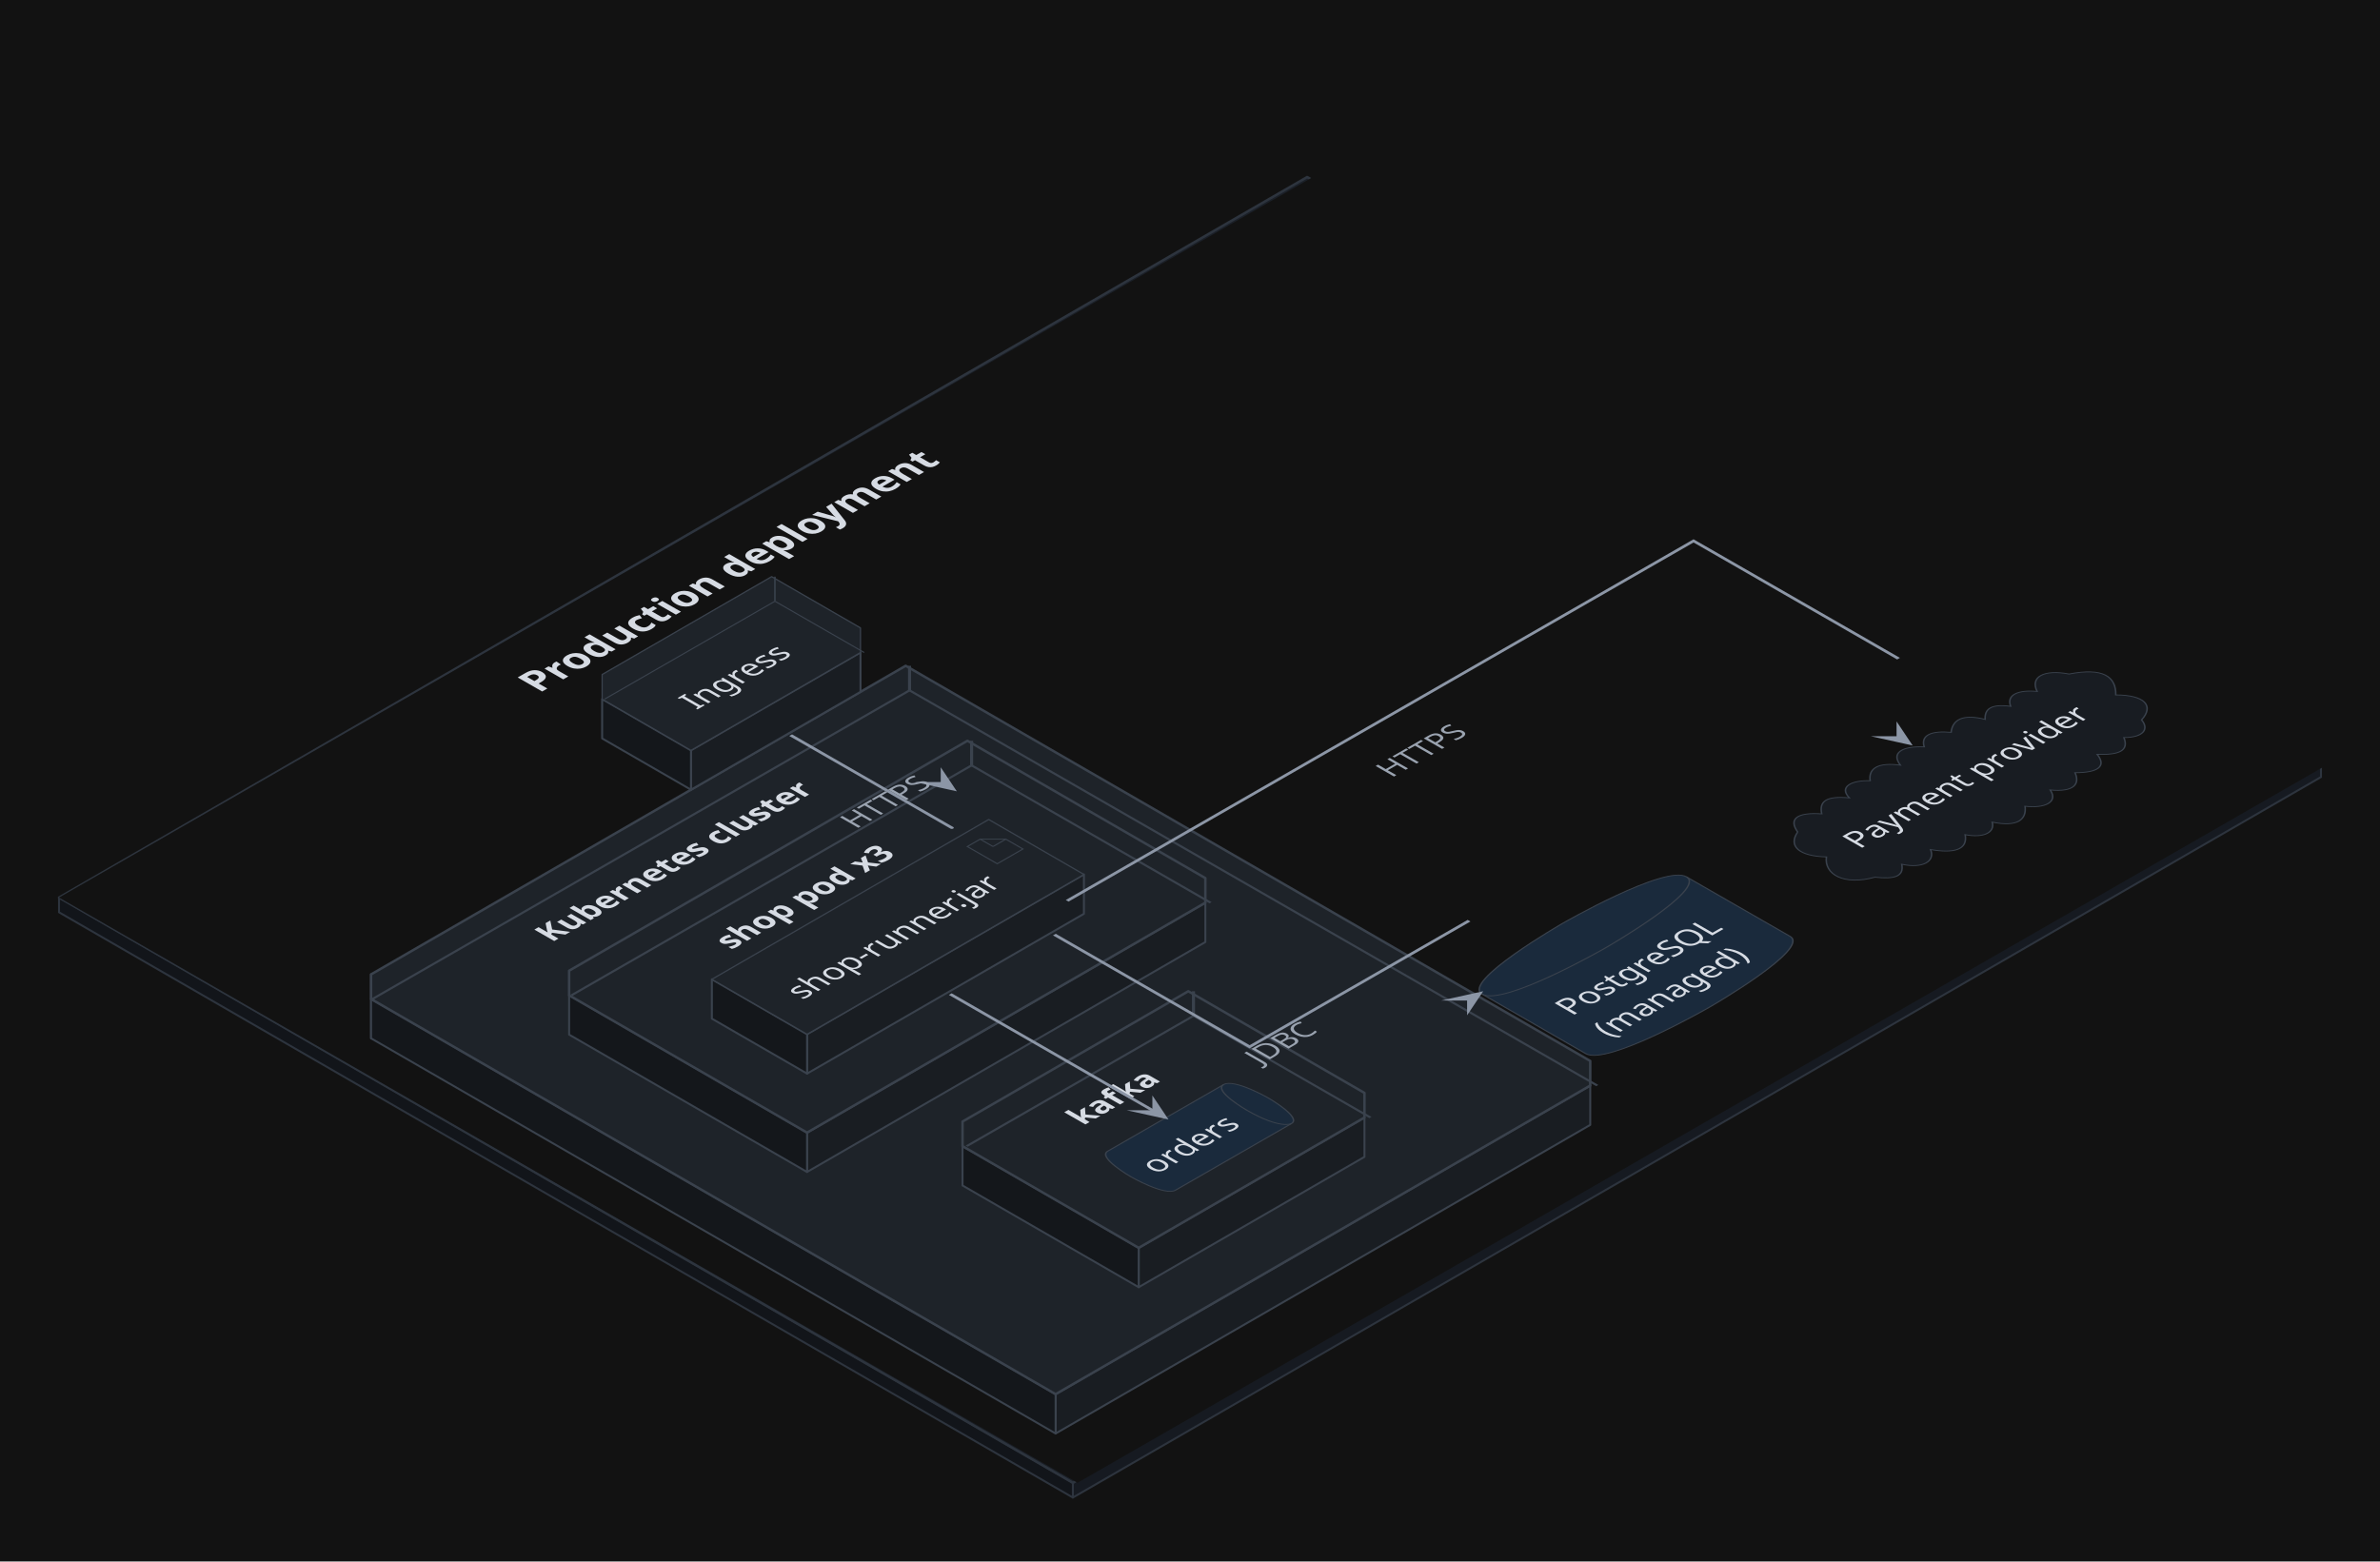
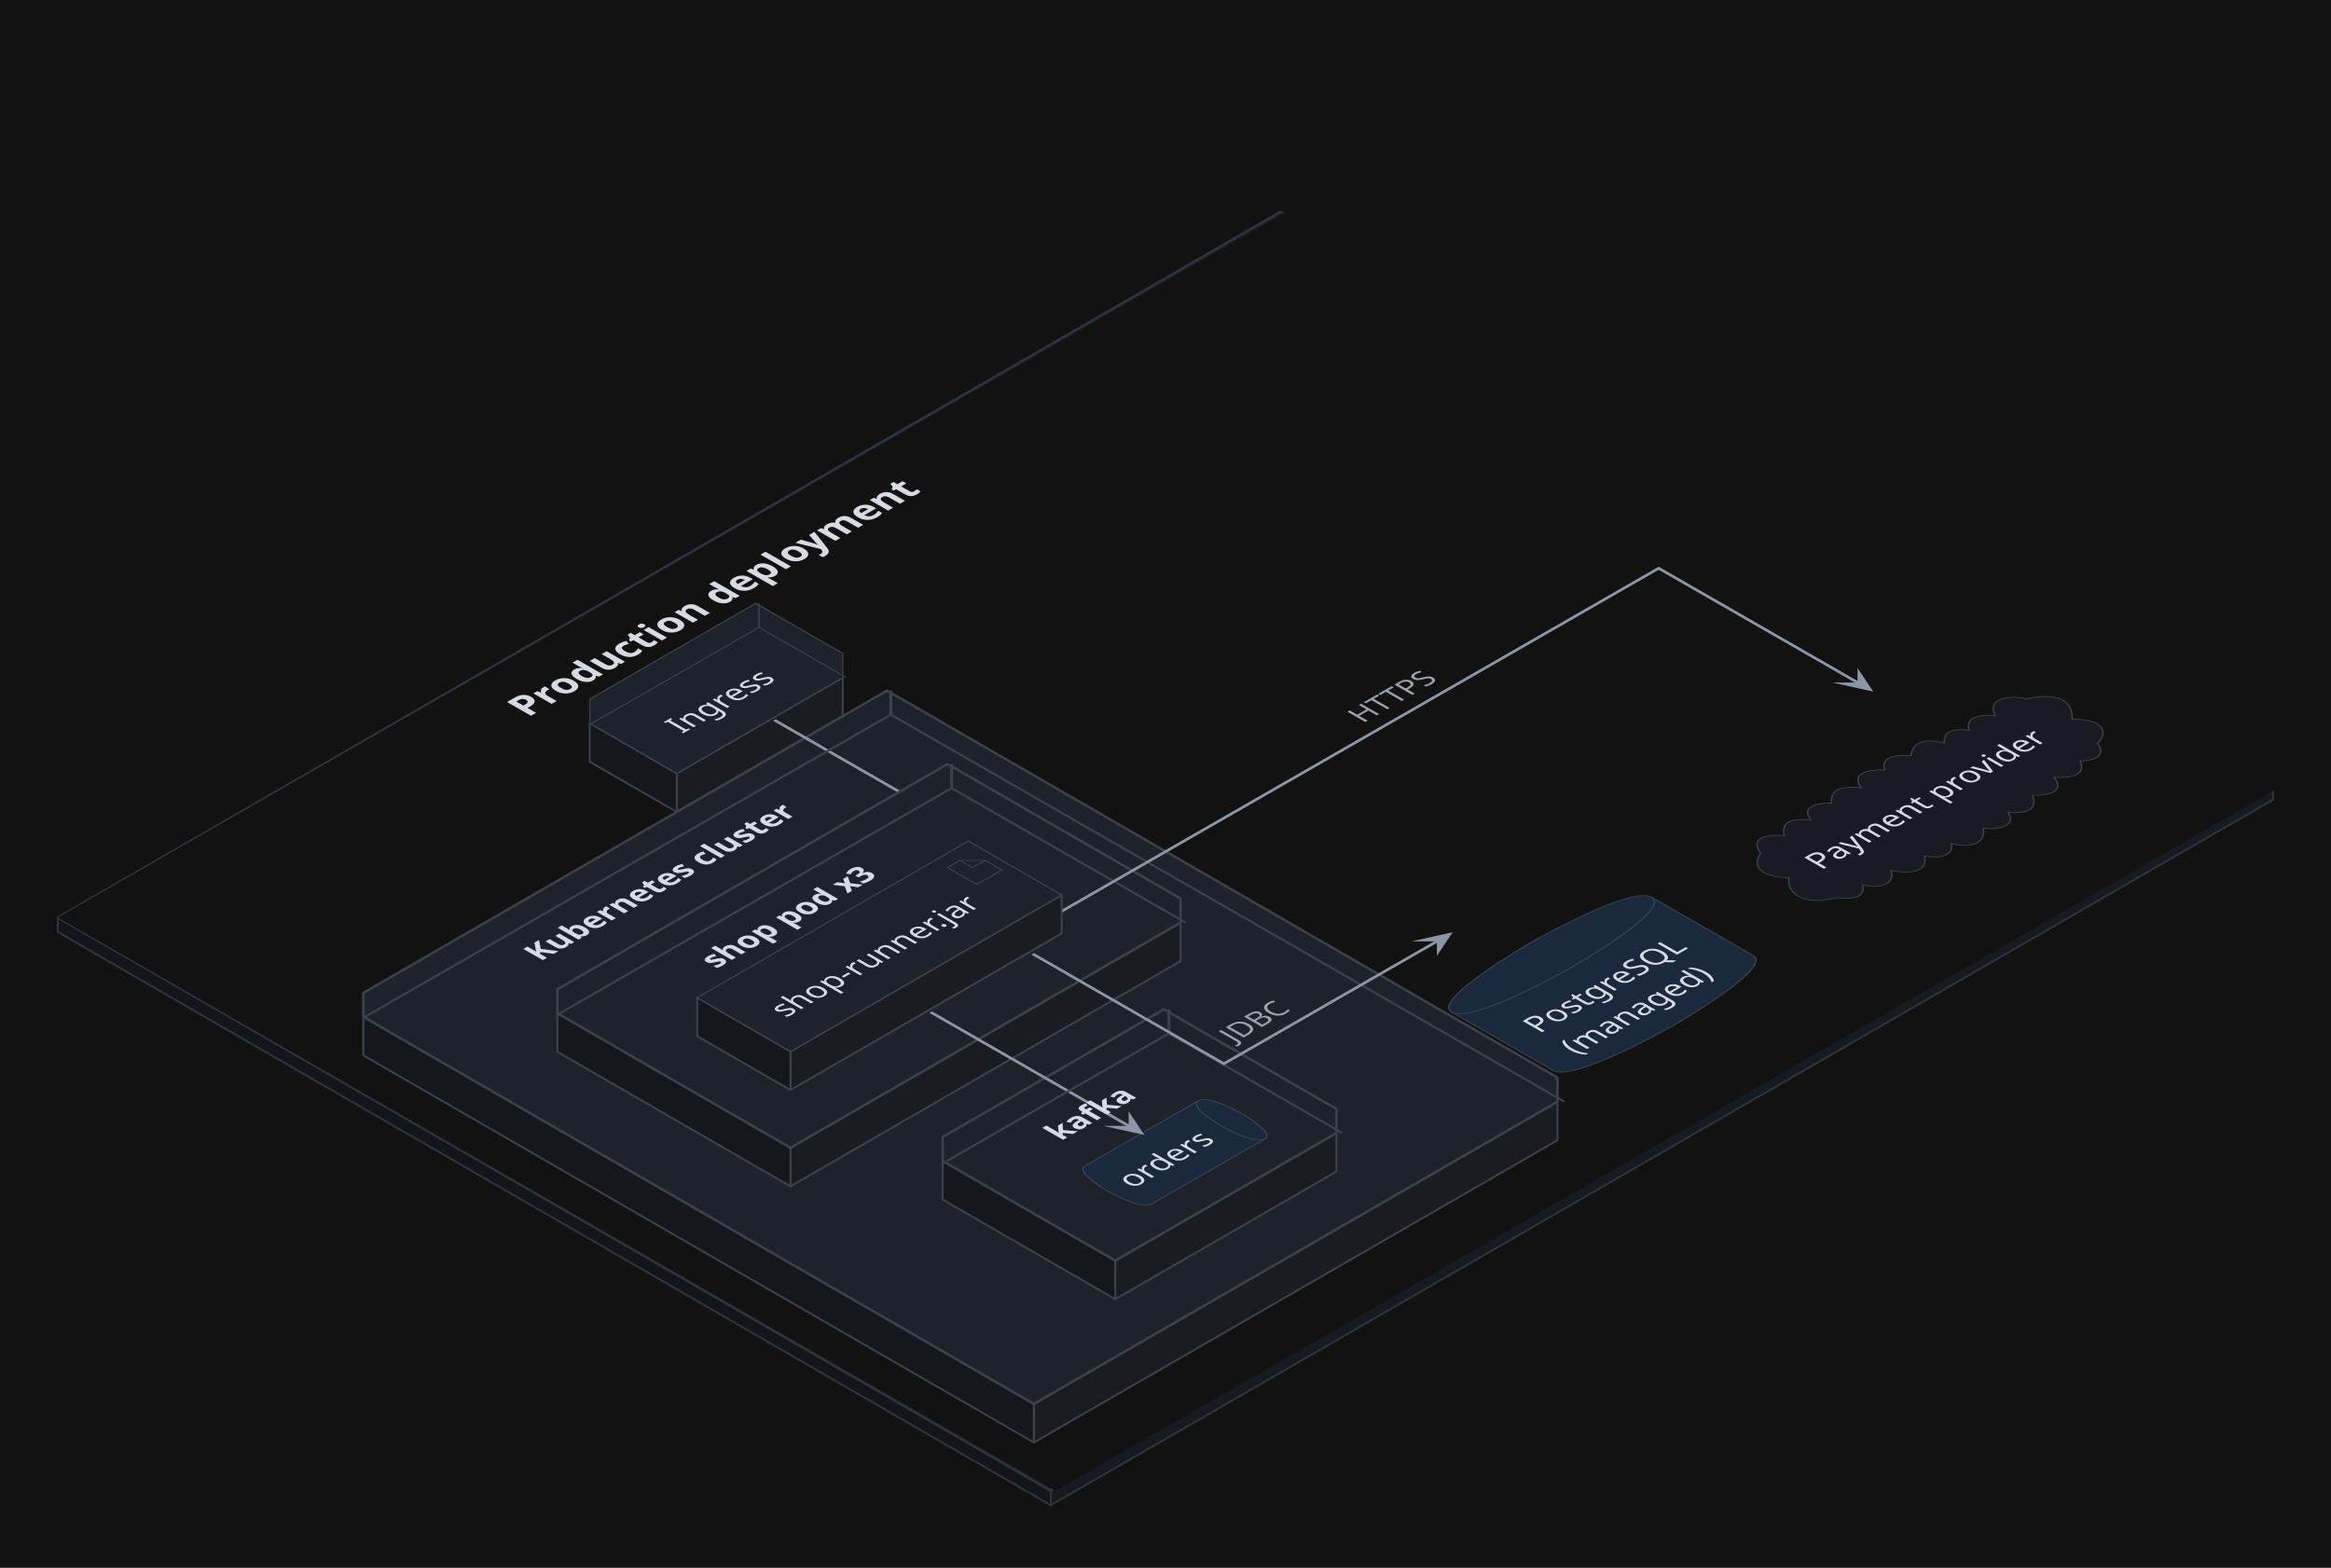
- <svg xmlns="http://www.w3.org/2000/svg" viewBox="-24 -365 967.72 635" width="967.72" height="635">
-   <rect x="-24" y="-365" width="967.72" height="635" fill="#121212" />
+ <svg xmlns="http://www.w3.org/2000/svg" viewBox="-24 -381 967.72 651" width="967.72" height="651">
+   <rect x="-24" y="-381" width="967.72" height="651" fill="#121212" />
  <g transform="translate(0,6)">
    <polygon points="919.72,-55 412.23,238 412.23,232 919.72,-61" fill="#161a21" stroke="#2d343e" stroke-width="0.8" stroke-linejoin="round" />
    <polygon points="412.23,238 0,0 0,-6 412.23,232" fill="#12151a" stroke="#2d343e" stroke-width="0.8" stroke-linejoin="round" />
    <polygon points="0,-6 507.49,-299 919.72,-61 412.23,232" fill="#1b2028" stroke="#2d343e" stroke-width="1" stroke-linejoin="round" />
  </g>
  <defs />
  <g transform="translate(0,-0) matrix(0.87 -0.5 0.87 0.5 0 0)">
    <rect x="0" y="0" width="586" height="476" fill="#121212" style="stroke:none;" />
  </g>
  <g transform="translate(0,-0) matrix(0.87 -0.5 0.87 0.5 0 0)">
+     <path d="M432.934,379.64 C436.074,372.111 440.896,371.383 445.935,377.879 C450.425,372.123 454.375,371.526 458.901,377.84 C460.872,370.815 466.669,371.106 470.719,375.73 C475.357,370.241 480.14,370.01 484.124,376.464 C486.94,369.061 492.465,369.171 497.128,374.59 C501.211,368.763 505.566,369.804 509.316,374.96 C514.781,370.176 519.594,370.035 522.548,377.642 C526.674,373.259 530.28,372.631 533.822,378.297 C537.534,372.492 542.456,373.343 546.05,378.428 C550.372,370.728 556.73,371.05 560.625,378.829 C571.217,384.027 570.625,390.796 563.012,398.233 C569.732,404.933 567.7,411.656 558.904,414.416 C556.994,419.904 552.208,422.064 547.581,417.468 C543.386,424.164 539.241,423.379 534.512,418.049 C531.738,425.543 526.921,425.425 521.873,420.332 C518.422,426.143 513.681,428.064 509.048,421.563 C506.099,428.383 500.244,427.912 496.555,422.307 C491.544,428.087 486.245,429.163 482.427,421.09 C478.655,426.254 473.643,425.311 471.01,419.864 C465.316,426.86 460.575,424.715 456.863,417.842 C453.146,423.846 447.111,423.74 444.156,417.078 C439.594,422.78 436.207,421.368 432.608,416.066 C421.941,412.324 421.803,403.107 429.532,396.476 C423.563,390.04 424.678,383.201 432.934,379.64" style="stroke:#3A424D;stroke-width:0.5;" fill="#181C22" />
+   </g>
+   <g transform="translate(0,-0) matrix(0.87 -0.5 0.87 0.5 0 0)">
+     <path d="M293.28,371.852 C293.28,361.852 341.004,361.852 341.004,361.852 C341.004,361.852 388.728,361.852 388.728,371.852 L388.728,420.264 C388.728,430.264 341.004,430.264 341.004,430.264 C341.004,430.264 293.28,430.264 293.28,420.264 L293.28,371.852" style="stroke:#3A424D;stroke-width:0.5;" fill="#1A2A3C" />
+   </g>
+   <g transform="translate(0,-0) matrix(0.87 -0.5 0.87 0.5 0 0)">
    <text x="195.256" y="29.104" fill="#D6DBE3" font-size="16" textLength="188.704" font-weight="700" font-family="'Noto Sans'">Production deployment</text>
  </g>
-   <g transform="translate(0,-0)">
+   <g transform="translate(0,-0) matrix(0.87 -0.5 0.87 0.5 0 0)">
+     <text x="440.37" y="401.099" fill="#D6DBE3" font-size="13" textLength="109.265" font-family="'Noto Sans'">Payment provider</text>
+   </g>
+   <g transform="translate(0,-0) matrix(0.87 -0.5 0.87 0.5 0 0)">
+     <path d="M293.28,371.852 C293.28,381.852 341.004,381.852 341.004,381.852 C341.004,381.852 388.728,381.852 388.728,371.852" style="stroke:#3A424D;stroke-width:0.5;" fill="none" />
+   </g>
+   <g transform="translate(0,-0) matrix(0.87 -0.5 0.87 0.5 0 0)">
+     <text x="305.28" y="401.749" fill="#D6DBE3" font-size="13" textLength="71.448" font-family="'Noto Sans'">PostgreSQL</text>
+   </g>
+   <g transform="translate(0,-0) matrix(0.87 -0.5 0.87 0.5 0 0)">
+     <text x="305.28" y="419.455" fill="#D6DBE3" font-size="13" textLength="65.897" font-family="'Noto Sans'">(managed)</text>
+   </g>
+   <g transform="translate(0,0)">
+     <polygon points="325.88,-83.65 256.95,-43.85 256.95,-59.85 325.88,-99.65" fill="#191d22" stroke="#3A424D" stroke-width="0.8" stroke-linejoin="round" />
+     <polygon points="256.95,-43.85 220.83,-64.7 220.83,-80.7 256.95,-59.85" fill="#14171b" stroke="#3A424D" stroke-width="0.8" stroke-linejoin="round" />
+     <polygon points="220.83,-80.7 220.83,-90.7 289.76,-130.5 325.88,-109.65 325.88,-99.65 256.95,-59.85 220.83,-80.7" fill="#1E2329" stroke="#3A424D" stroke-width="0.5" stroke-linejoin="round" />
+   </g>
+   <g transform="translate(0,0)">
    <polygon points="126.87,57.25 126.87,47.25 126.87,31.25 126.87,41.25" fill="#14171b" stroke="#3A424D" stroke-width="0.8" stroke-linejoin="round" />
    <polygon points="622.6,92.46 405.22,217.96 405.22,201.96 622.6,76.46" fill="#191d22" stroke="#3A424D" stroke-width="0.8" stroke-linejoin="round" />
    <polygon points="405.22,217.96 126.87,57.25 126.87,41.25 405.22,201.96" fill="#14171b" stroke="#3A424D" stroke-width="0.8" stroke-linejoin="round" />
    <polygon points="126.87,41.25 126.87,31.25 344.25,-94.25 622.6,66.46 622.6,76.46 405.22,201.96 126.87,41.25" fill="#1E2329" stroke="#3A424D" stroke-width="1" stroke-linejoin="round" />
  </g>
  <g transform="translate(0,-16) matrix(0.87 -0.5 0.87 0.5 0 0)">
-     <line x1="267" y1="130.502" x2="277" y2="120.502" style="stroke:#3A424D;stroke-width:1;" />
+     <line x1="271.791" y1="62.792" x2="281.791" y2="52.792" style="stroke:#3A424D;stroke-width:0.5;" />
  </g>
  <g transform="translate(0,-16) matrix(0.87 -0.5 0.87 0.5 0 0)">
-     <line x1="16" y1="130.502" x2="267" y2="130.502" style="stroke:#3A424D;stroke-width:1;" />
+     <line x1="271.791" y1="62.792" x2="271.791" y2="104.498" style="stroke:#3A424D;stroke-width:0.5;" />
+   </g>
+   <g transform="translate(0,-16) matrix(0.87 -0.5 0.87 0.5 0 0)">
+     <line x1="267" y1="130.502" x2="277" y2="120.502" style="stroke:#3A424D;stroke-width:1;" />
  </g>
  <g transform="translate(0,-16) matrix(0.87 -0.5 0.87 0.5 0 0)">
    <line x1="267" y1="130.502" x2="267" y2="451.912" style="stroke:#3A424D;stroke-width:1;" />
  </g>
  <g transform="translate(0,-16) matrix(0.87 -0.5 0.87 0.5 0 0)">
+     <line x1="192.2" y1="62.792" x2="271.791" y2="62.792" style="stroke:#3A424D;stroke-width:0.5;" />
+   </g>
+   <g transform="translate(0,-16) matrix(0.87 -0.5 0.87 0.5 0 0)">
+     <text x="209.2" y="88.689" fill="#D6DBE3" font-size="13" textLength="45.591" font-family="'Noto Sans'">Ingress</text>
+   </g>
+   <g transform="translate(0,-16) matrix(0.87 -0.5 0.87 0.5 0 0)">
+     <path d="M237,104.942 C237,116.755 237,131.563 237,147.268 C237,155.121 237,163.198 237,171.237 C237,173.247 237,175.254 237,177.255 C237,178.256 237,179.255 237,180.251 C237,180.5 237,175.749 237,175.998" style="stroke:#8C96A6;stroke-width:1.3;" fill="none" id="Ingress-to-Pod" />
+   </g>
+   <g transform="translate(0,-16) matrix(0.87 -0.5 0.87 0.5 0 0)">
+     <polygon points="237,180.998,241,171.998,237,175.998,233,171.998,237,180.998" fill="#8C96A6" style="stroke:#8C96A6;stroke-width:1.3;stroke-linejoin:miter;stroke-miterlimit:10;" />
+   </g>
+   <g transform="translate(0,-16) matrix(0.87 -0.5 0.87 0.5 0 0)">
+     <text x="198" y="174.4" fill="#9AA3B0" font-size="12" textLength="36.084" font-family="'Noto Sans'">HTTPS</text>
+   </g>
+   <g transform="translate(0,-16) matrix(0.87 -0.5 0.87 0.5 0 0)">
    <text x="80.873" y="149.399" fill="#D6DBE3" font-size="13" textLength="123.253" font-weight="700" font-family="'Noto Sans'">Kubernetes cluster</text>
+   </g>
+   <g transform="translate(0,-16) matrix(0.87 -0.5 0.87 0.5 0 0)">
+     <line x1="16" y1="130.502" x2="267" y2="130.502" style="stroke:#3A424D;stroke-width:1;" />
  </g>
  <g transform="translate(0,-16)">
    <polygon points="466.1,34.1 304.15,127.6 304.15,111.6 466.1,18.1" fill="#191d22" stroke="#3A424D" stroke-width="0.8" stroke-linejoin="round" />
    <polygon points="304.15,127.6 207.41,71.75 207.41,55.75 304.15,111.6" fill="#14171b" stroke="#3A424D" stroke-width="0.8" stroke-linejoin="round" />
    <polygon points="207.41,55.75 207.41,45.75 369.36,-47.75 466.1,8.1 466.1,18.1 304.15,111.6 207.41,55.75" fill="#1E2329" stroke="#3A424D" stroke-width="1" stroke-linejoin="round" />
-   </g>
-   <g transform="translate(0,-32) matrix(0.87 -0.5 0.87 0.5 0 0)">
-     <line x1="235" y1="191.502" x2="245" y2="181.502" style="stroke:#3A424D;stroke-width:1;" />
-   </g>
-   <g transform="translate(0,-32) matrix(0.87 -0.5 0.87 0.5 0 0)">
-     <line x1="48" y1="191.502" x2="235" y2="191.502" style="stroke:#3A424D;stroke-width:1;" />
-   </g>
-   <g transform="translate(0,-32) matrix(0.87 -0.5 0.87 0.5 0 0)">
-     <line x1="235" y1="191.502" x2="235" y2="303.202" style="stroke:#3A424D;stroke-width:1;" />
-   </g>
-   <g transform="translate(0,-32) matrix(0.87 -0.5 0.87 0.5 0 0)">
-     <text x="103.753" y="210.399" fill="#D6DBE3" font-size="13" textLength="77.493" font-weight="700" font-family="'Noto Sans'">shop pod x3</text>
  </g>
  <g transform="translate(0,-16)">
    <polygon points="530.8,121.46 439,174.46 439,158.46 530.8,105.46" fill="#191d22" stroke="#3A424D" stroke-width="0.8" stroke-linejoin="round" />
    <polygon points="439,174.46 367.37,133.1 367.37,117.1 439,158.46" fill="#14171b" stroke="#3A424D" stroke-width="0.8" stroke-linejoin="round" />
    <polygon points="367.37,117.1 367.37,107.1 459.17,54.1 530.8,95.46 530.8,105.46 439,158.46 367.37,117.1" fill="#1E2329" stroke="#3A424D" stroke-width="1" stroke-linejoin="round" />
  </g>
  <g transform="translate(0,-32) matrix(0.87 -0.5 0.87 0.5 0 0)">
+     <path d="M109.92,380.202 L164.077,380.202 C169.077,380.202 169.077,396.055 169.077,396.055 C169.077,396.055 169.077,411.908 164.077,411.908 L109.92,411.908 C104.92,411.908 104.92,396.055 104.92,396.055 C104.92,396.055 104.92,380.202 109.92,380.202" style="stroke:#3A424D;stroke-width:0.5;" fill="#1A2A3C" />
+   </g>
+   <g transform="translate(0,-32) matrix(0.87 -0.5 0.87 0.5 0 0)">
+     <polygon points="495,369.712,499,360.712,495,364.712,491,360.712,495,369.712" fill="#8C96A6" style="stroke:#8C96A6;stroke-width:1.3;stroke-linejoin:miter;stroke-miterlimit:10;" />
+   </g>
+   <g transform="translate(0,-32) matrix(0.87 -0.5 0.87 0.5 0 0)">
+     <text x="360.02" y="262.74" fill="#9AA3B0" font-size="12" textLength="36.084" font-family="'Noto Sans'">HTTPS</text>
+   </g>
+   <g transform="translate(0,-32) matrix(0.87 -0.5 0.87 0.5 0 0)">
+     <line x1="235" y1="191.502" x2="245" y2="181.502" style="stroke:#3A424D;stroke-width:1;" />
+   </g>
+   <g transform="translate(0,-32) matrix(0.87 -0.5 0.87 0.5 0 0)">
+     <line x1="235" y1="191.502" x2="235" y2="303.202" style="stroke:#3A424D;stroke-width:1;" />
+   </g>
+   <g transform="translate(0,-32) matrix(0.87 -0.5 0.87 0.5 0 0)">
+     <path d="M202.25,268.912 C305.51,268.912 495,268.912 495,268.912 C495,268.912 495,327.472 495,364.712" style="stroke:#8C96A6;stroke-width:1.3;" fill="none" id="Jar-to-Pay" />
+   </g>
+   <g transform="translate(0,-32) matrix(0.87 -0.5 0.87 0.5 0 0)">
+     <polygon points="293.09,370.912,284.09,366.912,288.09,370.912,284.09,374.912,293.09,370.912" fill="#8C96A6" style="stroke:#8C96A6;stroke-width:1.3;stroke-linejoin:miter;stroke-miterlimit:10;" />
+   </g>
+   <g transform="translate(0,-32) matrix(0.87 -0.5 0.87 0.5 0 0)">
+     <text x="103.753" y="210.399" fill="#D6DBE3" font-size="13" textLength="77.493" font-weight="700" font-family="'Noto Sans'">shop pod x3</text>
+   </g>
+   <g transform="translate(0,-32) matrix(0.87 -0.5 0.87 0.5 0 0)">
+     <line x1="48" y1="191.502" x2="235" y2="191.502" style="stroke:#3A424D;stroke-width:1;" />
+   </g>
+   <g transform="translate(0,-32) matrix(0.87 -0.5 0.87 0.5 0 0)">
    <line x1="185" y1="345.202" x2="195" y2="335.202" style="stroke:#3A424D;stroke-width:1;" />
+   </g>
+   <g transform="translate(0,-32) matrix(0.87 -0.5 0.87 0.5 0 0)">
+     <line x1="185" y1="345.202" x2="185" y2="427.912" style="stroke:#3A424D;stroke-width:1;" />
+   </g>
+   <g transform="translate(0,-32) matrix(0.87 -0.5 0.87 0.5 0 0)">
+     <text x="196.68" y="364.74" fill="#9AA3B0" font-size="12" textLength="27.42" font-family="'Noto Sans'">JDBC</text>
+   </g>
+   <g transform="translate(0,-32) matrix(0.87 -0.5 0.87 0.5 0 0)">
+     <path d="M185.53,279.662 C185.53,312.942 185.53,370.912 185.53,370.912 C185.53,370.912 242.41,370.912 288.09,370.912" style="stroke:#8C96A6;stroke-width:1.3;" fill="none" id="Jar-to-DB" />
+   </g>
+   <g transform="translate(0,-32) matrix(0.87 -0.5 0.87 0.5 0 0)">
+     <path d="M137,279.532 C137,307.722 137,350.162 137,374.912" style="stroke:#8C96A6;stroke-width:1.3;" fill="none" id="Jar-to-Topic" />
+   </g>
+   <g transform="translate(0,-32) matrix(0.87 -0.5 0.87 0.5 0 0)">
+     <polygon points="137,379.912,141,370.912,137,374.912,133,370.912,137,379.912" fill="#8C96A6" style="stroke:#8C96A6;stroke-width:1.3;stroke-linejoin:miter;stroke-miterlimit:10;" />
+   </g>
+   <g transform="translate(0,-32) matrix(0.87 -0.5 0.87 0.5 0 0)">
+     <text x="114.572" y="364.099" fill="#D6DBE3" font-size="13" textLength="36.855" font-weight="700" font-family="'Noto Sans'">kafka</text>
+   </g>
+   <g transform="translate(0,-32) matrix(0.87 -0.5 0.87 0.5 0 0)">
+     <path d="M164.077,380.202 C159.077,380.202 159.077,396.055 159.077,396.055 C159.077,411.908 164.077,411.908 164.077,411.908" style="stroke:#3A424D;stroke-width:0.5;" fill="none" />
  </g>
  <g transform="translate(0,-32) matrix(0.87 -0.5 0.87 0.5 0 0)">
    <line x1="79" y1="345.202" x2="185" y2="345.202" style="stroke:#3A424D;stroke-width:1;" />
  </g>
  <g transform="translate(0,-32) matrix(0.87 -0.5 0.87 0.5 0 0)">
-     <line x1="185" y1="345.202" x2="185" y2="427.912" style="stroke:#3A424D;stroke-width:1;" />
-   </g>
-   <g transform="translate(0,-32) matrix(0.87 -0.5 0.87 0.5 0 0)">
-     <text x="114.572" y="364.099" fill="#D6DBE3" font-size="13" textLength="36.855" font-weight="700" font-family="'Noto Sans'">kafka</text>
+     <text x="111.92" y="401.099" fill="#D6DBE3" font-size="13" textLength="40.157" font-family="'Noto Sans'">orders</text>
  </g>
  <g transform="translate(0,-32)">
    <polygon points="416.73,38.61 304.16,103.6 304.16,87.6 416.73,22.61" fill="#191d22" stroke="#3A424D" stroke-width="0.8" stroke-linejoin="round" />
    <polygon points="304.16,103.6 265.45,81.25 265.45,65.25 304.16,87.6" fill="#14171b" stroke="#3A424D" stroke-width="0.8" stroke-linejoin="round" />
    <polygon points="265.45,65.25 378.01,0.26 416.73,22.61 304.16,87.6" fill="#1E2329" stroke="#3A424D" stroke-width="0.5" stroke-linejoin="round" />
  </g>
  <g transform="translate(0,-48) matrix(0.87 -0.5 0.87 0.5 0 0)">
    <polygon points="184.989,239.502,184.989,253.502,196.989,253.502,196.989,245.502,190.989,239.502,184.989,239.502" fill="#1E2329" style="stroke:#3A424D;stroke-width:0.5;stroke-linejoin:miter;stroke-miterlimit:10;" />
  </g>
  <g transform="translate(0,-48) matrix(0.87 -0.5 0.87 0.5 0 0)">
    <line x1="190.989" y1="239.502" x2="190.989" y2="245.502" style="stroke:#3A424D;stroke-width:0.5;" />
  </g>
  <g transform="translate(0,-48) matrix(0.87 -0.5 0.87 0.5 0 0)">
    <line x1="196.989" y1="245.502" x2="190.989" y2="245.502" style="stroke:#3A424D;stroke-width:0.5;" />
  </g>
  <g transform="translate(0,-48) matrix(0.87 -0.5 0.87 0.5 0 0)">
    <text x="84.01" y="263.399" fill="#D6DBE3" font-size="13" textLength="95.979" font-family="'Noto Sans'">shop-runner.jar</text>
  </g>
-   <g transform="translate(0,-32) matrix(0.87 -0.5 0.87 0.5 0 0)">
-     <path d="M109.92,380.202 L164.077,380.202 C169.077,380.202 169.077,396.055 169.077,396.055 C169.077,396.055 169.077,411.908 164.077,411.908 L109.92,411.908 C104.92,411.908 104.92,396.055 104.92,396.055 C104.92,396.055 104.92,380.202 109.92,380.202" style="stroke:#3A424D;stroke-width:0.5;" fill="#1A2A3C" />
-   </g>
-   <g transform="translate(0,-32) matrix(0.87 -0.5 0.87 0.5 0 0)">
-     <path d="M164.077,380.202 C159.077,380.202 159.077,396.055 159.077,396.055 C159.077,411.908 164.077,411.908 164.077,411.908" style="stroke:#3A424D;stroke-width:0.5;" fill="none" />
-   </g>
-   <g transform="translate(0,-32) matrix(0.87 -0.5 0.87 0.5 0 0)">
-     <text x="111.92" y="401.099" fill="#D6DBE3" font-size="13" textLength="40.157" font-family="'Noto Sans'">orders</text>
-   </g>
-   <g transform="translate(0,-0) matrix(0.87 -0.5 0.87 0.5 0 0)">
-     <path d="M293.28,371.852 C293.28,361.852 341.004,361.852 341.004,361.852 C341.004,361.852 388.728,361.852 388.728,371.852 L388.728,420.264 C388.728,430.264 341.004,430.264 341.004,430.264 C341.004,430.264 293.28,430.264 293.28,420.264 L293.28,371.852" style="stroke:#3A424D;stroke-width:0.5;" fill="#1A2A3C" />
-   </g>
-   <g transform="translate(0,-0) matrix(0.87 -0.5 0.87 0.5 0 0)">
-     <path d="M293.28,371.852 C293.28,381.852 341.004,381.852 341.004,381.852 C341.004,381.852 388.728,381.852 388.728,371.852" style="stroke:#3A424D;stroke-width:0.5;" fill="none" />
-   </g>
-   <g transform="translate(0,-0) matrix(0.87 -0.5 0.87 0.5 0 0)">
-     <text x="305.28" y="401.749" fill="#D6DBE3" font-size="13" textLength="71.448" font-family="'Noto Sans'">PostgreSQL</text>
-   </g>
-   <g transform="translate(0,-0) matrix(0.87 -0.5 0.87 0.5 0 0)">
-     <text x="305.28" y="419.455" fill="#D6DBE3" font-size="13" textLength="65.897" font-family="'Noto Sans'">(managed)</text>
-   </g>
-   <g transform="translate(0,-0) matrix(0.87 -0.5 0.87 0.5 0 0)">
-     <path d="M432.934,379.64 C436.074,372.111 440.896,371.383 445.935,377.879 C450.425,372.123 454.375,371.526 458.901,377.84 C460.872,370.815 466.669,371.106 470.719,375.73 C475.357,370.241 480.14,370.01 484.124,376.464 C486.94,369.061 492.465,369.171 497.128,374.59 C501.211,368.763 505.566,369.804 509.316,374.96 C514.781,370.176 519.594,370.035 522.548,377.642 C526.674,373.259 530.28,372.631 533.822,378.297 C537.534,372.492 542.456,373.343 546.05,378.428 C550.372,370.728 556.73,371.05 560.625,378.829 C571.217,384.027 570.625,390.796 563.012,398.233 C569.732,404.933 567.7,411.656 558.904,414.416 C556.994,419.904 552.208,422.064 547.581,417.468 C543.386,424.164 539.241,423.379 534.512,418.049 C531.738,425.543 526.921,425.425 521.873,420.332 C518.422,426.143 513.681,428.064 509.048,421.563 C506.099,428.383 500.244,427.912 496.555,422.307 C491.544,428.087 486.245,429.163 482.427,421.09 C478.655,426.254 473.643,425.311 471.01,419.864 C465.316,426.86 460.575,424.715 456.863,417.842 C453.146,423.846 447.111,423.74 444.156,417.078 C439.594,422.78 436.207,421.368 432.608,416.066 C421.941,412.324 421.803,403.107 429.532,396.476 C423.563,390.04 424.678,383.201 432.934,379.64" style="stroke:#3A424D;stroke-width:0.5;" fill="#181C22" />
-   </g>
-   <g transform="translate(0,-0) matrix(0.87 -0.5 0.87 0.5 0 0)">
-     <text x="440.37" y="401.099" fill="#D6DBE3" font-size="13" textLength="109.265" font-family="'Noto Sans'">Payment provider</text>
-   </g>
-   <g transform="translate(0,-0)">
-     <polygon points="325.88,-83.65 256.95,-43.85 256.95,-59.85 325.88,-99.65" fill="#191d22" stroke="#3A424D" stroke-width="0.8" stroke-linejoin="round" />
-     <polygon points="256.95,-43.85 220.83,-64.7 220.83,-80.7 256.95,-59.85" fill="#14171b" stroke="#3A424D" stroke-width="0.8" stroke-linejoin="round" />
-     <polygon points="220.83,-80.7 220.83,-90.7 289.76,-130.5 325.88,-109.65 325.88,-99.65 256.95,-59.85 220.83,-80.7" fill="#1E2329" stroke="#3A424D" stroke-width="0.5" stroke-linejoin="round" />
-   </g>
-   <g transform="translate(0,-16) matrix(0.87 -0.5 0.87 0.5 0 0)">
-     <line x1="271.791" y1="62.792" x2="281.791" y2="52.792" style="stroke:#3A424D;stroke-width:0.5;" />
-   </g>
-   <g transform="translate(0,-16) matrix(0.87 -0.5 0.87 0.5 0 0)">
-     <line x1="192.2" y1="62.792" x2="271.791" y2="62.792" style="stroke:#3A424D;stroke-width:0.5;" />
-   </g>
-   <g transform="translate(0,-16) matrix(0.87 -0.5 0.87 0.5 0 0)">
-     <line x1="271.791" y1="62.792" x2="271.791" y2="104.498" style="stroke:#3A424D;stroke-width:0.5;" />
-   </g>
-   <g transform="translate(0,-16) matrix(0.87 -0.5 0.87 0.5 0 0)">
-     <text x="209.2" y="88.689" fill="#D6DBE3" font-size="13" textLength="45.591" font-family="'Noto Sans'">Ingress</text>
-   </g>
-   <g transform="translate(0,-0) matrix(0.87 -0.5 0.87 0.5 0 0)">
-     <path d="M237,104.942 C237,116.755 237,131.563 237,147.268 C237,155.121 237,163.198 237,171.237 C237,173.247 237,175.254 237,177.255 C237,178.256 237,179.255 237,180.251 C237,180.5 237,175.749 237,175.998" style="stroke:#8C96A6;stroke-width:1.3;" fill="none" id="Ingress-to-Pod" />
-   </g>
-   <g transform="translate(0,-16) matrix(0.87 -0.5 0.87 0.5 0 0)">
-     <polygon points="237,180.998,241,171.998,237,175.998,233,171.998,237,180.998" fill="#8C96A6" style="stroke:#8C96A6;stroke-width:1.3;stroke-linejoin:miter;stroke-miterlimit:10;" />
-   </g>
-   <g transform="translate(0,-16) matrix(0.87 -0.5 0.87 0.5 0 0)">
-     <text x="198" y="174.4" fill="#9AA3B0" font-size="12" textLength="36.084" font-family="'Noto Sans'">HTTPS</text>
-   </g>
-   <g transform="translate(0,-32) matrix(0.87 -0.5 0.87 0.5 0 0)">
-     <path d="M185.53,279.662 C185.53,312.942 185.53,370.912 185.53,370.912 C185.53,370.912 242.41,370.912 288.09,370.912" style="stroke:#8C96A6;stroke-width:1.3;" fill="none" id="Jar-to-DB" />
-   </g>
-   <g transform="translate(0,-0) matrix(0.87 -0.5 0.87 0.5 0 0)">
-     <polygon points="293.09,370.912,284.09,366.912,288.09,370.912,284.09,374.912,293.09,370.912" fill="#8C96A6" style="stroke:#8C96A6;stroke-width:1.3;stroke-linejoin:miter;stroke-miterlimit:10;" />
-   </g>
-   <g transform="translate(0,-16) matrix(0.87 -0.5 0.87 0.5 0 0)">
-     <text x="196.68" y="364.74" fill="#9AA3B0" font-size="12" textLength="27.42" font-family="'Noto Sans'">JDBC</text>
-   </g>
-   <g transform="translate(0,-32) matrix(0.87 -0.5 0.87 0.5 0 0)">
-     <path d="M137,279.532 C137,307.722 137,350.162 137,374.912" style="stroke:#8C96A6;stroke-width:1.3;" fill="none" id="Jar-to-Topic" />
-   </g>
-   <g transform="translate(0,-32) matrix(0.87 -0.5 0.87 0.5 0 0)">
-     <polygon points="137,379.912,141,370.912,137,374.912,133,370.912,137,379.912" fill="#8C96A6" style="stroke:#8C96A6;stroke-width:1.3;stroke-linejoin:miter;stroke-miterlimit:10;" />
-   </g>
-   <g transform="translate(0,-32) matrix(0.87 -0.5 0.87 0.5 0 0)">
-     <path d="M202.25,268.912 C305.51,268.912 495,268.912 495,268.912 C495,268.912 495,327.472 495,364.712" style="stroke:#8C96A6;stroke-width:1.3;" fill="none" id="Jar-to-Pay" />
-   </g>
-   <g transform="translate(0,-0) matrix(0.87 -0.5 0.87 0.5 0 0)">
-     <polygon points="495,369.712,499,360.712,495,364.712,491,360.712,495,369.712" fill="#8C96A6" style="stroke:#8C96A6;stroke-width:1.3;stroke-linejoin:miter;stroke-miterlimit:10;" />
-   </g>
-   <g transform="translate(0,-0) matrix(0.87 -0.5 0.87 0.5 0 0)">
-     <text x="360.02" y="262.74" fill="#9AA3B0" font-size="12" textLength="36.084" font-family="'Noto Sans'">HTTPS</text>
-   </g>
</svg>
